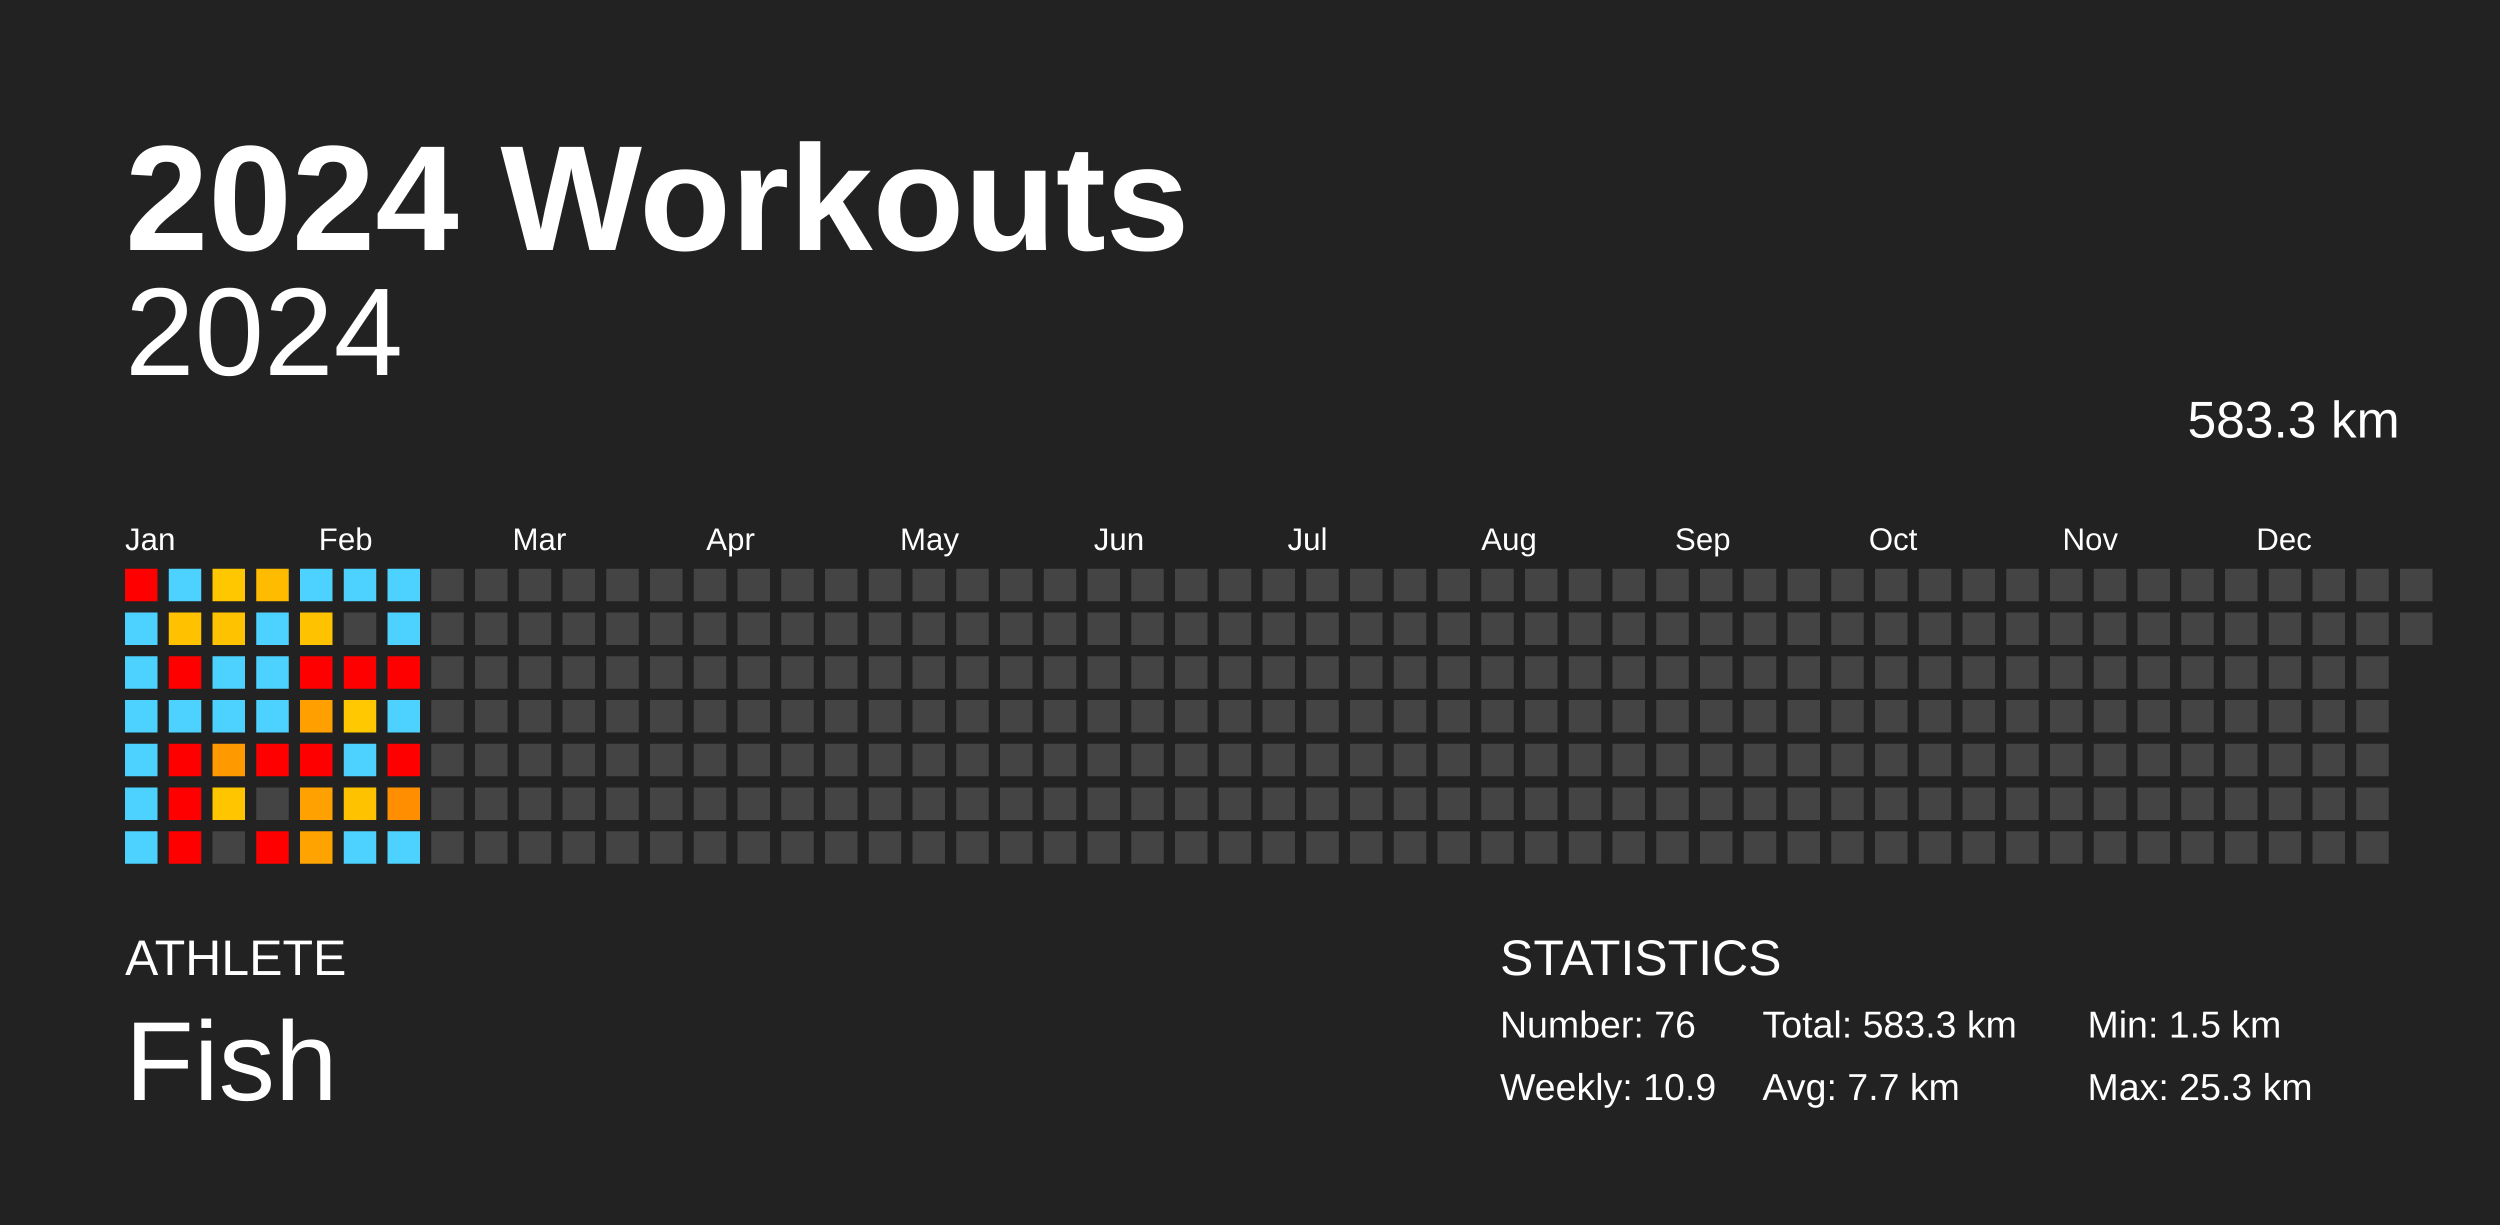
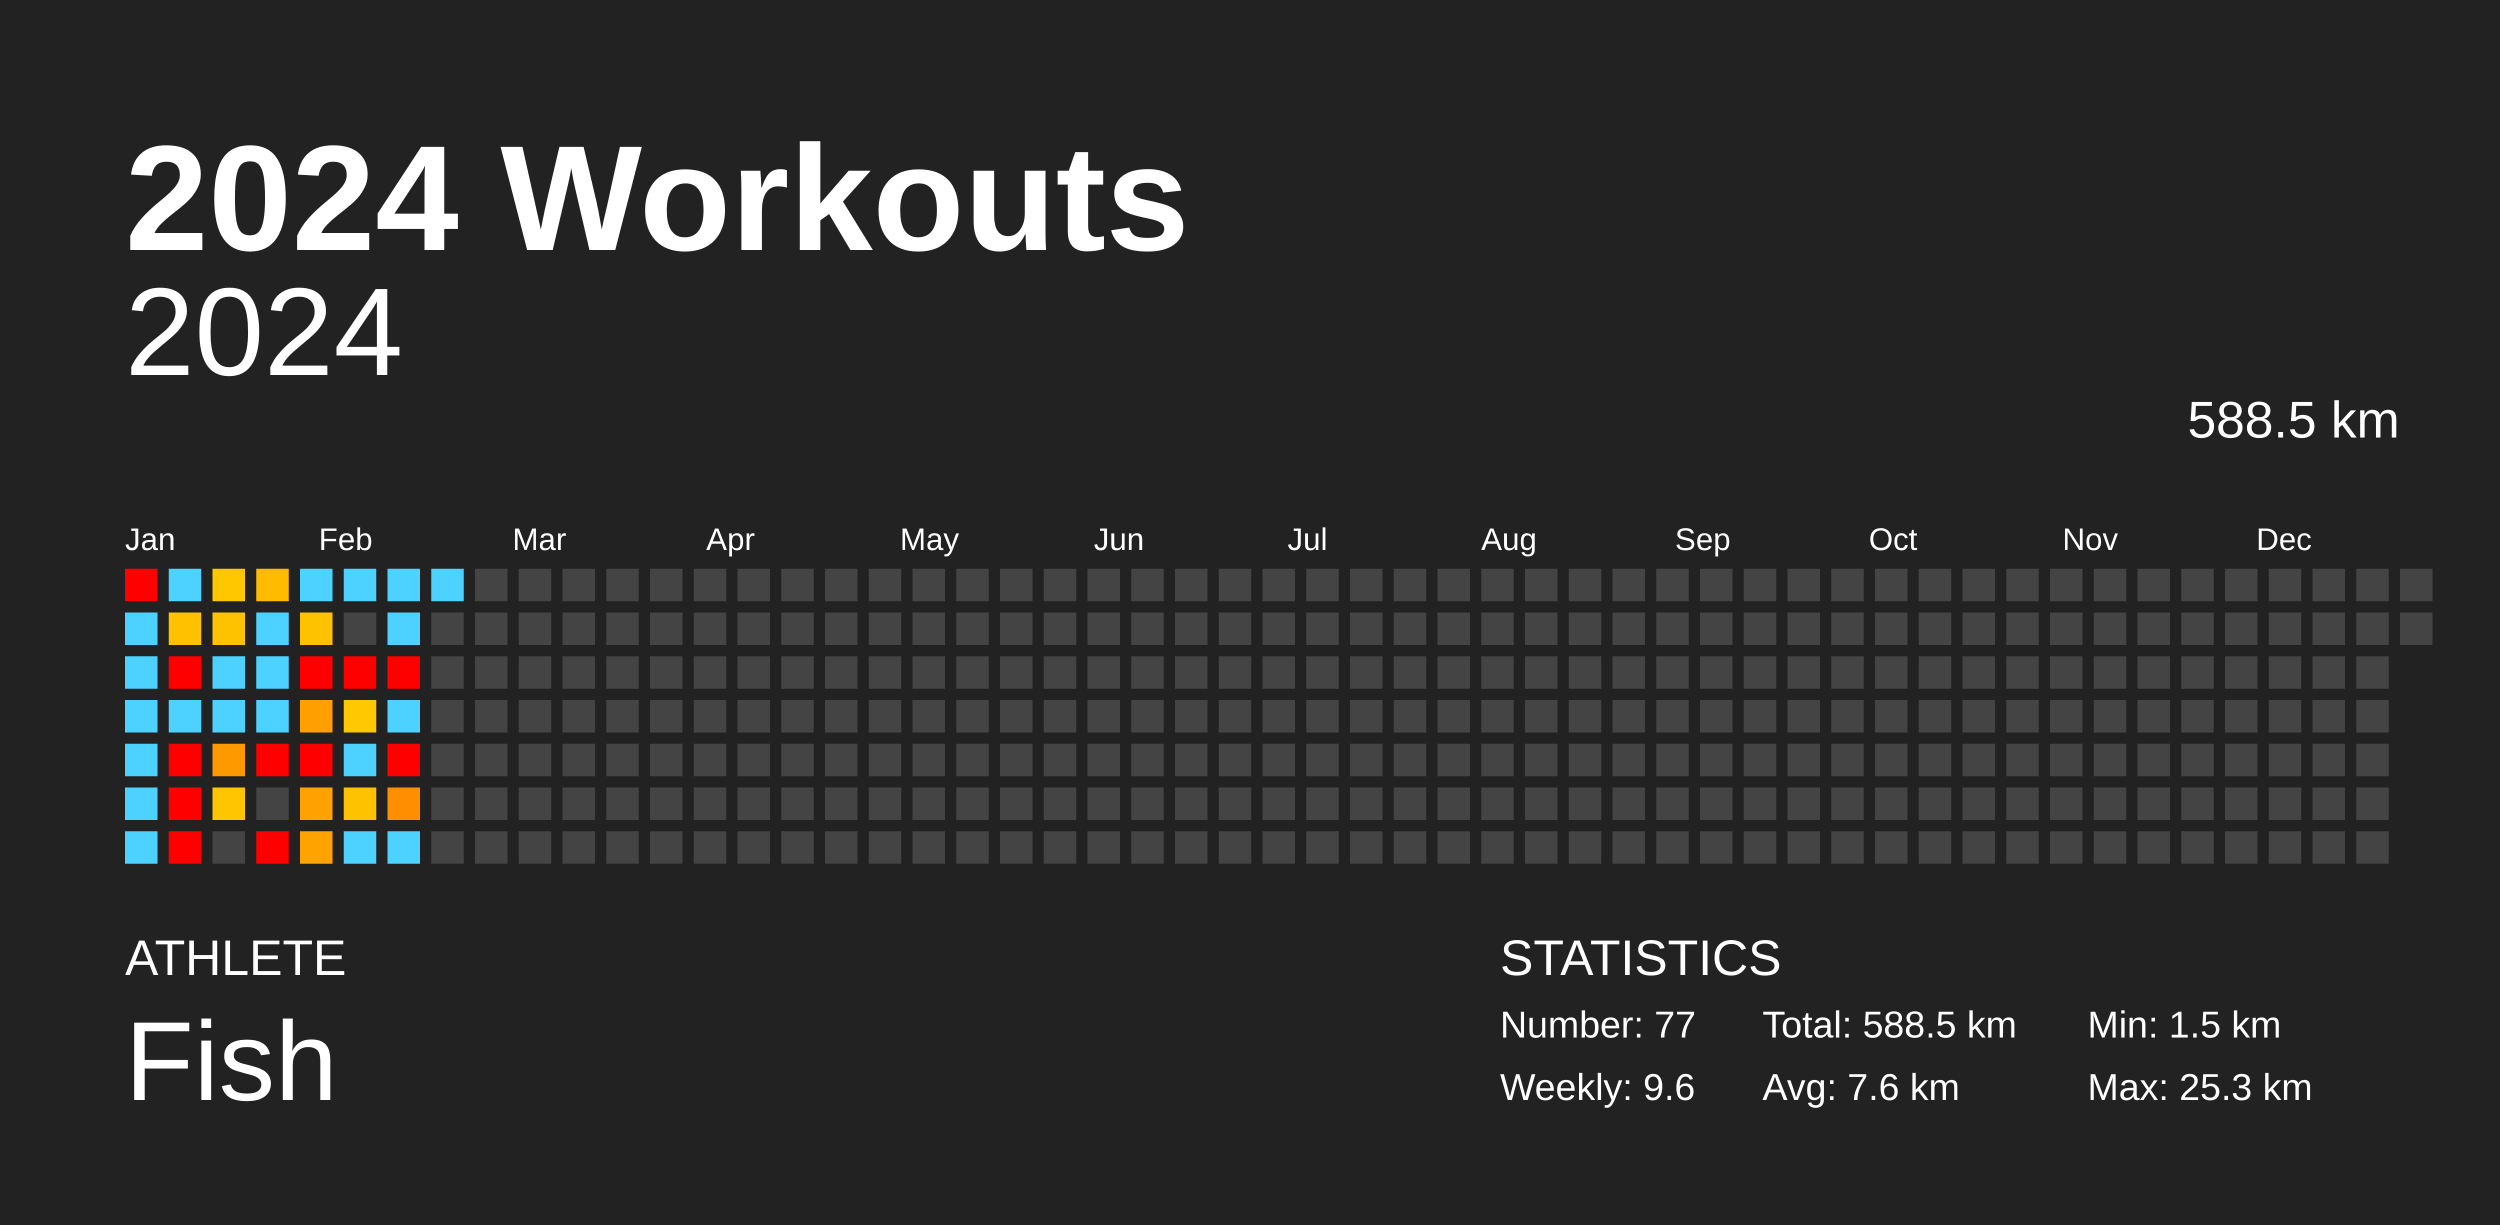
<svg xmlns="http://www.w3.org/2000/svg" baseProfile="full" height="98mm" version="1.1" viewBox="0,0,200,98" width="200mm">
  <defs />
  <rect fill="#222222" height="98" width="200" x="0" y="0" />
  <text fill="#FFFFFF" style="font-size:12px; font-family:Arial; font-weight:bold;" x="10" y="20">2024 Workouts</text>
  <text fill="#FFFFFF" style="font-size:4px; font-family:Arial" x="10" y="78">ATHLETE</text>
  <text fill="#FFFFFF" style="font-size:9px; font-family:Arial" x="10" y="88">Fish</text>
  <text fill="#FFFFFF" style="font-size:4px; font-family:Arial" x="120" y="78">STATISTICS</text>
-   <text fill="#FFFFFF" style="font-size:3px; font-family:Arial" x="120" y="83">Number: 76</text>
-   <text fill="#FFFFFF" style="font-size:3px; font-family:Arial" x="120" y="88">Weekly: 10.9</text>
-   <text fill="#FFFFFF" style="font-size:3px; font-family:Arial" x="141" y="83">Total: 583.3 km</text>
-   <text fill="#FFFFFF" style="font-size:3px; font-family:Arial" x="141" y="88">Avg: 7.7 km</text>
+   <text fill="#FFFFFF" style="font-size:3px; font-family:Arial" x="120" y="83">Number: 77</text>
+   <text fill="#FFFFFF" style="font-size:3px; font-family:Arial" x="120" y="88">Weekly: 9.6</text>
+   <text fill="#FFFFFF" style="font-size:3px; font-family:Arial" x="141" y="83">Total: 588.5 km</text>
+   <text fill="#FFFFFF" style="font-size:3px; font-family:Arial" x="141" y="88">Avg: 7.6 km</text>
  <text fill="#FFFFFF" style="font-size:3px; font-family:Arial" x="167" y="83">Min: 1.5 km</text>
  <text fill="#FFFFFF" style="font-size:3px; font-family:Arial" x="167" y="88">Max: 25.3 km</text>
  <text alignment-baseline="hanging" fill="#FFFFFF" style="font-size:10.0px; font-family:Arial;" x="10" y="30">2024</text>
-   <text alignment-baseline="hanging" fill="#FFFFFF" style="font-size:4.125px; font-family:Arial;" x="175" y="35">583.3 km</text>
+   <text alignment-baseline="hanging" fill="#FFFFFF" style="font-size:4.125px; font-family:Arial;" x="175" y="35">588.5 km</text>
  <text fill="#FFFFFF" style="font-size:2.5px; font-family:Arial" x="10.0" y="44">Jan</text>
  <text fill="#FFFFFF" style="font-size:2.5px; font-family:Arial" x="25.5" y="44">Feb</text>
  <text fill="#FFFFFF" style="font-size:2.5px; font-family:Arial" x="41.0" y="44">Mar</text>
  <text fill="#FFFFFF" style="font-size:2.5px; font-family:Arial" x="56.5" y="44">Apr</text>
  <text fill="#FFFFFF" style="font-size:2.5px; font-family:Arial" x="72.0" y="44">May</text>
  <text fill="#FFFFFF" style="font-size:2.5px; font-family:Arial" x="87.5" y="44">Jun</text>
  <text fill="#FFFFFF" style="font-size:2.5px; font-family:Arial" x="103.0" y="44">Jul</text>
  <text fill="#FFFFFF" style="font-size:2.5px; font-family:Arial" x="118.5" y="44">Aug</text>
  <text fill="#FFFFFF" style="font-size:2.5px; font-family:Arial" x="134.0" y="44">Sep</text>
  <text fill="#FFFFFF" style="font-size:2.5px; font-family:Arial" x="149.5" y="44">Oct</text>
  <text fill="#FFFFFF" style="font-size:2.5px; font-family:Arial" x="165.0" y="44">Nov</text>
  <text fill="#FFFFFF" style="font-size:2.5px; font-family:Arial" x="180.5" y="44">Dec</text>
  <rect fill="red" height="2.6" width="2.6" x="10.0" y="45.5" />
  <rect fill="#4dd2ff" height="2.6" width="2.6" x="10.0" y="49.0" />
  <rect fill="#4dd2ff" height="2.6" width="2.6" x="10.0" y="52.5" />
  <rect fill="#4dd2ff" height="2.6" width="2.6" x="10.0" y="56.0" />
  <rect fill="#4dd2ff" height="2.6" width="2.6" x="10.0" y="59.5" />
  <rect fill="#4dd2ff" height="2.6" width="2.6" x="10.0" y="63.0" />
  <rect fill="#4dd2ff" height="2.6" width="2.6" x="10.0" y="66.5" />
  <rect fill="#4dd2ff" height="2.6" width="2.6" x="13.5" y="45.5" />
  <rect fill="#ffc100" height="2.6" width="2.6" x="13.5" y="49.0" />
  <rect fill="red" height="2.6" width="2.6" x="13.5" y="52.5" />
  <rect fill="#4dd2ff" height="2.6" width="2.6" x="13.5" y="56.0" />
  <rect fill="red" height="2.6" width="2.6" x="13.5" y="59.5" />
  <rect fill="red" height="2.6" width="2.6" x="13.5" y="63.0" />
  <rect fill="red" height="2.6" width="2.6" x="13.5" y="66.5" />
  <rect fill="#ffc700" height="2.6" width="2.6" x="17.0" y="45.5" />
  <rect fill="#ffc200" height="2.6" width="2.6" x="17.0" y="49.0" />
  <rect fill="#4dd2ff" height="2.6" width="2.6" x="17.0" y="52.5" />
  <rect fill="#4dd2ff" height="2.6" width="2.6" x="17.0" y="56.0" />
  <rect fill="#ff9900" height="2.6" width="2.6" x="17.0" y="59.5" />
  <rect fill="#ffc600" height="2.6" width="2.6" x="17.0" y="63.0" />
  <rect fill="#444444" height="2.6" width="2.6" x="17.0" y="66.5" />
  <rect fill="#ffbb00" height="2.6" width="2.6" x="20.5" y="45.5" />
  <rect fill="#4dd2ff" height="2.6" width="2.6" x="20.5" y="49.0" />
  <rect fill="#4dd2ff" height="2.6" width="2.6" x="20.5" y="52.5" />
  <rect fill="#4dd2ff" height="2.6" width="2.6" x="20.5" y="56.0" />
  <rect fill="red" height="2.6" width="2.6" x="20.5" y="59.5" />
  <rect fill="#444444" height="2.6" width="2.6" x="20.5" y="63.0" />
  <rect fill="red" height="2.6" width="2.6" x="20.5" y="66.5" />
  <rect fill="#4dd2ff" height="2.6" width="2.6" x="24.0" y="45.5" />
  <rect fill="#ffc200" height="2.6" width="2.6" x="24.0" y="49.0" />
  <rect fill="red" height="2.6" width="2.6" x="24.0" y="52.5" />
  <rect fill="#ffa000" height="2.6" width="2.6" x="24.0" y="56.0" />
  <rect fill="red" height="2.6" width="2.6" x="24.0" y="59.5" />
  <rect fill="#ffa100" height="2.6" width="2.6" x="24.0" y="63.0" />
  <rect fill="#ffa300" height="2.6" width="2.6" x="24.0" y="66.5" />
  <rect fill="#4dd2ff" height="2.6" width="2.6" x="27.5" y="45.5" />
  <rect fill="#444444" height="2.6" width="2.6" x="27.5" y="49.0" />
  <rect fill="red" height="2.6" width="2.6" x="27.5" y="52.5" />
  <rect fill="#ffc800" height="2.6" width="2.6" x="27.5" y="56.0" />
  <rect fill="#4dd2ff" height="2.6" width="2.6" x="27.5" y="59.5" />
  <rect fill="#ffc200" height="2.6" width="2.6" x="27.5" y="63.0" />
  <rect fill="#4dd2ff" height="2.6" width="2.6" x="27.5" y="66.5" />
  <rect fill="#4dd2ff" height="2.6" width="2.6" x="31.0" y="45.5" />
  <rect fill="#4dd2ff" height="2.6" width="2.6" x="31.0" y="49.0" />
  <rect fill="red" height="2.6" width="2.6" x="31.0" y="52.5" />
  <rect fill="#4dd2ff" height="2.6" width="2.6" x="31.0" y="56.0" />
  <rect fill="red" height="2.6" width="2.6" x="31.0" y="59.5" />
  <rect fill="#ff8f00" height="2.6" width="2.6" x="31.0" y="63.0" />
  <rect fill="#4dd2ff" height="2.6" width="2.6" x="31.0" y="66.5" />
-   <rect fill="#444444" height="2.6" width="2.6" x="34.5" y="45.5" />
+   <rect fill="#4dd2ff" height="2.6" width="2.6" x="34.5" y="45.5" />
  <rect fill="#444444" height="2.6" width="2.6" x="34.5" y="49.0" />
  <rect fill="#444444" height="2.6" width="2.6" x="34.5" y="52.5" />
  <rect fill="#444444" height="2.6" width="2.6" x="34.5" y="56.0" />
  <rect fill="#444444" height="2.6" width="2.6" x="34.5" y="59.5" />
  <rect fill="#444444" height="2.6" width="2.6" x="34.5" y="63.0" />
  <rect fill="#444444" height="2.6" width="2.6" x="34.5" y="66.5" />
  <rect fill="#444444" height="2.6" width="2.6" x="38.0" y="45.5" />
  <rect fill="#444444" height="2.6" width="2.6" x="38.0" y="49.0" />
  <rect fill="#444444" height="2.6" width="2.6" x="38.0" y="52.5" />
  <rect fill="#444444" height="2.6" width="2.6" x="38.0" y="56.0" />
  <rect fill="#444444" height="2.6" width="2.6" x="38.0" y="59.5" />
  <rect fill="#444444" height="2.6" width="2.6" x="38.0" y="63.0" />
  <rect fill="#444444" height="2.6" width="2.6" x="38.0" y="66.5" />
  <rect fill="#444444" height="2.6" width="2.6" x="41.5" y="45.5" />
  <rect fill="#444444" height="2.6" width="2.6" x="41.5" y="49.0" />
  <rect fill="#444444" height="2.6" width="2.6" x="41.5" y="52.5" />
  <rect fill="#444444" height="2.6" width="2.6" x="41.5" y="56.0" />
  <rect fill="#444444" height="2.6" width="2.6" x="41.5" y="59.5" />
  <rect fill="#444444" height="2.6" width="2.6" x="41.5" y="63.0" />
  <rect fill="#444444" height="2.6" width="2.6" x="41.5" y="66.5" />
  <rect fill="#444444" height="2.6" width="2.6" x="45.0" y="45.5" />
  <rect fill="#444444" height="2.6" width="2.6" x="45.0" y="49.0" />
  <rect fill="#444444" height="2.6" width="2.6" x="45.0" y="52.5" />
  <rect fill="#444444" height="2.6" width="2.6" x="45.0" y="56.0" />
  <rect fill="#444444" height="2.6" width="2.6" x="45.0" y="59.5" />
  <rect fill="#444444" height="2.6" width="2.6" x="45.0" y="63.0" />
  <rect fill="#444444" height="2.6" width="2.6" x="45.0" y="66.5" />
  <rect fill="#444444" height="2.6" width="2.6" x="48.5" y="45.5" />
  <rect fill="#444444" height="2.6" width="2.6" x="48.5" y="49.0" />
  <rect fill="#444444" height="2.6" width="2.6" x="48.5" y="52.5" />
  <rect fill="#444444" height="2.6" width="2.6" x="48.5" y="56.0" />
  <rect fill="#444444" height="2.6" width="2.6" x="48.5" y="59.5" />
  <rect fill="#444444" height="2.6" width="2.6" x="48.5" y="63.0" />
  <rect fill="#444444" height="2.6" width="2.6" x="48.5" y="66.5" />
  <rect fill="#444444" height="2.6" width="2.6" x="52.0" y="45.5" />
  <rect fill="#444444" height="2.6" width="2.6" x="52.0" y="49.0" />
  <rect fill="#444444" height="2.6" width="2.6" x="52.0" y="52.5" />
  <rect fill="#444444" height="2.6" width="2.6" x="52.0" y="56.0" />
  <rect fill="#444444" height="2.6" width="2.6" x="52.0" y="59.5" />
  <rect fill="#444444" height="2.6" width="2.6" x="52.0" y="63.0" />
  <rect fill="#444444" height="2.6" width="2.6" x="52.0" y="66.5" />
  <rect fill="#444444" height="2.6" width="2.6" x="55.5" y="45.5" />
  <rect fill="#444444" height="2.6" width="2.6" x="55.5" y="49.0" />
  <rect fill="#444444" height="2.6" width="2.6" x="55.5" y="52.5" />
  <rect fill="#444444" height="2.6" width="2.6" x="55.5" y="56.0" />
  <rect fill="#444444" height="2.6" width="2.6" x="55.5" y="59.5" />
  <rect fill="#444444" height="2.6" width="2.6" x="55.5" y="63.0" />
  <rect fill="#444444" height="2.6" width="2.6" x="55.5" y="66.5" />
  <rect fill="#444444" height="2.6" width="2.6" x="59.0" y="45.5" />
  <rect fill="#444444" height="2.6" width="2.6" x="59.0" y="49.0" />
  <rect fill="#444444" height="2.6" width="2.6" x="59.0" y="52.5" />
  <rect fill="#444444" height="2.6" width="2.6" x="59.0" y="56.0" />
  <rect fill="#444444" height="2.6" width="2.6" x="59.0" y="59.5" />
  <rect fill="#444444" height="2.6" width="2.6" x="59.0" y="63.0" />
  <rect fill="#444444" height="2.6" width="2.6" x="59.0" y="66.5" />
  <rect fill="#444444" height="2.6" width="2.6" x="62.5" y="45.5" />
  <rect fill="#444444" height="2.6" width="2.6" x="62.5" y="49.0" />
  <rect fill="#444444" height="2.6" width="2.6" x="62.5" y="52.5" />
  <rect fill="#444444" height="2.6" width="2.6" x="62.5" y="56.0" />
  <rect fill="#444444" height="2.6" width="2.6" x="62.5" y="59.5" />
  <rect fill="#444444" height="2.6" width="2.6" x="62.5" y="63.0" />
  <rect fill="#444444" height="2.6" width="2.6" x="62.5" y="66.5" />
  <rect fill="#444444" height="2.6" width="2.6" x="66.0" y="45.5" />
  <rect fill="#444444" height="2.6" width="2.6" x="66.0" y="49.0" />
  <rect fill="#444444" height="2.6" width="2.6" x="66.0" y="52.5" />
  <rect fill="#444444" height="2.6" width="2.6" x="66.0" y="56.0" />
  <rect fill="#444444" height="2.6" width="2.6" x="66.0" y="59.5" />
  <rect fill="#444444" height="2.6" width="2.6" x="66.0" y="63.0" />
  <rect fill="#444444" height="2.6" width="2.6" x="66.0" y="66.5" />
  <rect fill="#444444" height="2.6" width="2.6" x="69.5" y="45.5" />
  <rect fill="#444444" height="2.6" width="2.6" x="69.5" y="49.0" />
  <rect fill="#444444" height="2.6" width="2.6" x="69.5" y="52.5" />
  <rect fill="#444444" height="2.6" width="2.6" x="69.5" y="56.0" />
  <rect fill="#444444" height="2.6" width="2.6" x="69.5" y="59.5" />
  <rect fill="#444444" height="2.6" width="2.6" x="69.5" y="63.0" />
  <rect fill="#444444" height="2.6" width="2.6" x="69.5" y="66.5" />
  <rect fill="#444444" height="2.6" width="2.6" x="73.0" y="45.5" />
  <rect fill="#444444" height="2.6" width="2.6" x="73.0" y="49.0" />
  <rect fill="#444444" height="2.6" width="2.6" x="73.0" y="52.5" />
  <rect fill="#444444" height="2.6" width="2.6" x="73.0" y="56.0" />
  <rect fill="#444444" height="2.6" width="2.6" x="73.0" y="59.5" />
  <rect fill="#444444" height="2.6" width="2.6" x="73.0" y="63.0" />
  <rect fill="#444444" height="2.6" width="2.6" x="73.0" y="66.5" />
  <rect fill="#444444" height="2.6" width="2.6" x="76.5" y="45.5" />
  <rect fill="#444444" height="2.6" width="2.6" x="76.5" y="49.0" />
  <rect fill="#444444" height="2.6" width="2.6" x="76.5" y="52.5" />
  <rect fill="#444444" height="2.6" width="2.6" x="76.5" y="56.0" />
  <rect fill="#444444" height="2.6" width="2.6" x="76.5" y="59.5" />
  <rect fill="#444444" height="2.6" width="2.6" x="76.5" y="63.0" />
  <rect fill="#444444" height="2.6" width="2.6" x="76.5" y="66.5" />
  <rect fill="#444444" height="2.6" width="2.6" x="80.0" y="45.5" />
  <rect fill="#444444" height="2.6" width="2.6" x="80.0" y="49.0" />
  <rect fill="#444444" height="2.6" width="2.6" x="80.0" y="52.5" />
  <rect fill="#444444" height="2.6" width="2.6" x="80.0" y="56.0" />
  <rect fill="#444444" height="2.6" width="2.6" x="80.0" y="59.5" />
  <rect fill="#444444" height="2.6" width="2.6" x="80.0" y="63.0" />
  <rect fill="#444444" height="2.6" width="2.6" x="80.0" y="66.5" />
  <rect fill="#444444" height="2.6" width="2.6" x="83.5" y="45.5" />
  <rect fill="#444444" height="2.6" width="2.6" x="83.5" y="49.0" />
  <rect fill="#444444" height="2.6" width="2.6" x="83.5" y="52.5" />
  <rect fill="#444444" height="2.6" width="2.6" x="83.5" y="56.0" />
  <rect fill="#444444" height="2.6" width="2.6" x="83.5" y="59.5" />
  <rect fill="#444444" height="2.6" width="2.6" x="83.5" y="63.0" />
  <rect fill="#444444" height="2.6" width="2.6" x="83.5" y="66.5" />
  <rect fill="#444444" height="2.6" width="2.6" x="87.0" y="45.5" />
  <rect fill="#444444" height="2.6" width="2.6" x="87.0" y="49.0" />
  <rect fill="#444444" height="2.6" width="2.6" x="87.0" y="52.5" />
  <rect fill="#444444" height="2.6" width="2.6" x="87.0" y="56.0" />
  <rect fill="#444444" height="2.6" width="2.6" x="87.0" y="59.5" />
  <rect fill="#444444" height="2.6" width="2.6" x="87.0" y="63.0" />
  <rect fill="#444444" height="2.6" width="2.6" x="87.0" y="66.5" />
  <rect fill="#444444" height="2.6" width="2.6" x="90.5" y="45.5" />
  <rect fill="#444444" height="2.6" width="2.6" x="90.5" y="49.0" />
  <rect fill="#444444" height="2.6" width="2.6" x="90.5" y="52.5" />
  <rect fill="#444444" height="2.6" width="2.6" x="90.5" y="56.0" />
  <rect fill="#444444" height="2.6" width="2.6" x="90.5" y="59.5" />
  <rect fill="#444444" height="2.6" width="2.6" x="90.5" y="63.0" />
  <rect fill="#444444" height="2.6" width="2.6" x="90.5" y="66.5" />
  <rect fill="#444444" height="2.6" width="2.6" x="94.0" y="45.5" />
  <rect fill="#444444" height="2.6" width="2.6" x="94.0" y="49.0" />
  <rect fill="#444444" height="2.6" width="2.6" x="94.0" y="52.5" />
  <rect fill="#444444" height="2.6" width="2.6" x="94.0" y="56.0" />
  <rect fill="#444444" height="2.6" width="2.6" x="94.0" y="59.5" />
  <rect fill="#444444" height="2.6" width="2.6" x="94.0" y="63.0" />
  <rect fill="#444444" height="2.6" width="2.6" x="94.0" y="66.5" />
  <rect fill="#444444" height="2.6" width="2.6" x="97.5" y="45.5" />
  <rect fill="#444444" height="2.6" width="2.6" x="97.5" y="49.0" />
  <rect fill="#444444" height="2.6" width="2.6" x="97.5" y="52.5" />
  <rect fill="#444444" height="2.6" width="2.6" x="97.5" y="56.0" />
  <rect fill="#444444" height="2.6" width="2.6" x="97.5" y="59.5" />
  <rect fill="#444444" height="2.6" width="2.6" x="97.5" y="63.0" />
  <rect fill="#444444" height="2.6" width="2.6" x="97.5" y="66.5" />
  <rect fill="#444444" height="2.6" width="2.6" x="101.0" y="45.5" />
  <rect fill="#444444" height="2.6" width="2.6" x="101.0" y="49.0" />
  <rect fill="#444444" height="2.6" width="2.6" x="101.0" y="52.5" />
  <rect fill="#444444" height="2.6" width="2.6" x="101.0" y="56.0" />
  <rect fill="#444444" height="2.6" width="2.6" x="101.0" y="59.5" />
  <rect fill="#444444" height="2.6" width="2.6" x="101.0" y="63.0" />
  <rect fill="#444444" height="2.6" width="2.6" x="101.0" y="66.5" />
  <rect fill="#444444" height="2.6" width="2.6" x="104.5" y="45.5" />
  <rect fill="#444444" height="2.6" width="2.6" x="104.5" y="49.0" />
  <rect fill="#444444" height="2.6" width="2.6" x="104.5" y="52.5" />
  <rect fill="#444444" height="2.6" width="2.6" x="104.5" y="56.0" />
  <rect fill="#444444" height="2.6" width="2.6" x="104.5" y="59.5" />
  <rect fill="#444444" height="2.6" width="2.6" x="104.5" y="63.0" />
  <rect fill="#444444" height="2.6" width="2.6" x="104.5" y="66.5" />
  <rect fill="#444444" height="2.6" width="2.6" x="108.0" y="45.5" />
  <rect fill="#444444" height="2.6" width="2.6" x="108.0" y="49.0" />
  <rect fill="#444444" height="2.6" width="2.6" x="108.0" y="52.5" />
  <rect fill="#444444" height="2.6" width="2.6" x="108.0" y="56.0" />
  <rect fill="#444444" height="2.6" width="2.6" x="108.0" y="59.5" />
  <rect fill="#444444" height="2.6" width="2.6" x="108.0" y="63.0" />
  <rect fill="#444444" height="2.6" width="2.6" x="108.0" y="66.5" />
  <rect fill="#444444" height="2.6" width="2.6" x="111.5" y="45.5" />
  <rect fill="#444444" height="2.6" width="2.6" x="111.5" y="49.0" />
  <rect fill="#444444" height="2.6" width="2.6" x="111.5" y="52.5" />
  <rect fill="#444444" height="2.6" width="2.6" x="111.5" y="56.0" />
  <rect fill="#444444" height="2.6" width="2.6" x="111.5" y="59.5" />
  <rect fill="#444444" height="2.6" width="2.6" x="111.5" y="63.0" />
  <rect fill="#444444" height="2.6" width="2.6" x="111.5" y="66.5" />
  <rect fill="#444444" height="2.6" width="2.6" x="115.0" y="45.5" />
  <rect fill="#444444" height="2.6" width="2.6" x="115.0" y="49.0" />
  <rect fill="#444444" height="2.6" width="2.6" x="115.0" y="52.5" />
  <rect fill="#444444" height="2.6" width="2.6" x="115.0" y="56.0" />
  <rect fill="#444444" height="2.6" width="2.6" x="115.0" y="59.5" />
  <rect fill="#444444" height="2.6" width="2.6" x="115.0" y="63.0" />
  <rect fill="#444444" height="2.6" width="2.6" x="115.0" y="66.5" />
  <rect fill="#444444" height="2.6" width="2.6" x="118.5" y="45.5" />
  <rect fill="#444444" height="2.6" width="2.6" x="118.5" y="49.0" />
  <rect fill="#444444" height="2.6" width="2.6" x="118.5" y="52.5" />
  <rect fill="#444444" height="2.6" width="2.6" x="118.5" y="56.0" />
  <rect fill="#444444" height="2.6" width="2.6" x="118.5" y="59.5" />
  <rect fill="#444444" height="2.6" width="2.6" x="118.5" y="63.0" />
  <rect fill="#444444" height="2.6" width="2.6" x="118.5" y="66.5" />
  <rect fill="#444444" height="2.6" width="2.6" x="122.0" y="45.5" />
  <rect fill="#444444" height="2.6" width="2.6" x="122.0" y="49.0" />
  <rect fill="#444444" height="2.6" width="2.6" x="122.0" y="52.5" />
  <rect fill="#444444" height="2.6" width="2.6" x="122.0" y="56.0" />
  <rect fill="#444444" height="2.6" width="2.6" x="122.0" y="59.5" />
  <rect fill="#444444" height="2.6" width="2.6" x="122.0" y="63.0" />
  <rect fill="#444444" height="2.6" width="2.6" x="122.0" y="66.5" />
  <rect fill="#444444" height="2.6" width="2.6" x="125.5" y="45.5" />
  <rect fill="#444444" height="2.6" width="2.6" x="125.5" y="49.0" />
  <rect fill="#444444" height="2.6" width="2.6" x="125.5" y="52.5" />
  <rect fill="#444444" height="2.6" width="2.6" x="125.5" y="56.0" />
  <rect fill="#444444" height="2.6" width="2.6" x="125.5" y="59.5" />
  <rect fill="#444444" height="2.6" width="2.6" x="125.5" y="63.0" />
  <rect fill="#444444" height="2.6" width="2.6" x="125.5" y="66.5" />
  <rect fill="#444444" height="2.6" width="2.6" x="129.0" y="45.5" />
  <rect fill="#444444" height="2.6" width="2.6" x="129.0" y="49.0" />
  <rect fill="#444444" height="2.6" width="2.6" x="129.0" y="52.5" />
  <rect fill="#444444" height="2.6" width="2.6" x="129.0" y="56.0" />
  <rect fill="#444444" height="2.6" width="2.6" x="129.0" y="59.5" />
  <rect fill="#444444" height="2.6" width="2.6" x="129.0" y="63.0" />
  <rect fill="#444444" height="2.6" width="2.6" x="129.0" y="66.5" />
  <rect fill="#444444" height="2.6" width="2.6" x="132.5" y="45.5" />
  <rect fill="#444444" height="2.6" width="2.6" x="132.5" y="49.0" />
  <rect fill="#444444" height="2.6" width="2.6" x="132.5" y="52.5" />
  <rect fill="#444444" height="2.6" width="2.6" x="132.5" y="56.0" />
  <rect fill="#444444" height="2.6" width="2.6" x="132.5" y="59.5" />
  <rect fill="#444444" height="2.6" width="2.6" x="132.5" y="63.0" />
  <rect fill="#444444" height="2.6" width="2.6" x="132.5" y="66.5" />
  <rect fill="#444444" height="2.6" width="2.6" x="136.0" y="45.5" />
  <rect fill="#444444" height="2.6" width="2.6" x="136.0" y="49.0" />
  <rect fill="#444444" height="2.6" width="2.6" x="136.0" y="52.5" />
  <rect fill="#444444" height="2.6" width="2.6" x="136.0" y="56.0" />
  <rect fill="#444444" height="2.6" width="2.6" x="136.0" y="59.5" />
  <rect fill="#444444" height="2.6" width="2.6" x="136.0" y="63.0" />
  <rect fill="#444444" height="2.6" width="2.6" x="136.0" y="66.5" />
  <rect fill="#444444" height="2.6" width="2.6" x="139.5" y="45.5" />
  <rect fill="#444444" height="2.6" width="2.6" x="139.5" y="49.0" />
  <rect fill="#444444" height="2.6" width="2.6" x="139.5" y="52.5" />
  <rect fill="#444444" height="2.6" width="2.6" x="139.5" y="56.0" />
  <rect fill="#444444" height="2.6" width="2.6" x="139.5" y="59.5" />
  <rect fill="#444444" height="2.6" width="2.6" x="139.5" y="63.0" />
  <rect fill="#444444" height="2.6" width="2.6" x="139.5" y="66.5" />
  <rect fill="#444444" height="2.6" width="2.6" x="143.0" y="45.5" />
  <rect fill="#444444" height="2.6" width="2.6" x="143.0" y="49.0" />
  <rect fill="#444444" height="2.6" width="2.6" x="143.0" y="52.5" />
  <rect fill="#444444" height="2.6" width="2.6" x="143.0" y="56.0" />
  <rect fill="#444444" height="2.6" width="2.6" x="143.0" y="59.5" />
  <rect fill="#444444" height="2.6" width="2.6" x="143.0" y="63.0" />
  <rect fill="#444444" height="2.6" width="2.6" x="143.0" y="66.5" />
  <rect fill="#444444" height="2.6" width="2.6" x="146.5" y="45.5" />
  <rect fill="#444444" height="2.6" width="2.6" x="146.5" y="49.0" />
  <rect fill="#444444" height="2.6" width="2.6" x="146.5" y="52.5" />
  <rect fill="#444444" height="2.6" width="2.6" x="146.5" y="56.0" />
  <rect fill="#444444" height="2.6" width="2.6" x="146.5" y="59.5" />
  <rect fill="#444444" height="2.6" width="2.6" x="146.5" y="63.0" />
  <rect fill="#444444" height="2.6" width="2.6" x="146.5" y="66.5" />
  <rect fill="#444444" height="2.6" width="2.6" x="150.0" y="45.5" />
  <rect fill="#444444" height="2.6" width="2.6" x="150.0" y="49.0" />
  <rect fill="#444444" height="2.6" width="2.6" x="150.0" y="52.5" />
  <rect fill="#444444" height="2.6" width="2.6" x="150.0" y="56.0" />
  <rect fill="#444444" height="2.6" width="2.6" x="150.0" y="59.5" />
  <rect fill="#444444" height="2.6" width="2.6" x="150.0" y="63.0" />
  <rect fill="#444444" height="2.6" width="2.6" x="150.0" y="66.5" />
  <rect fill="#444444" height="2.6" width="2.6" x="153.5" y="45.5" />
  <rect fill="#444444" height="2.6" width="2.6" x="153.5" y="49.0" />
  <rect fill="#444444" height="2.6" width="2.6" x="153.5" y="52.5" />
  <rect fill="#444444" height="2.6" width="2.6" x="153.5" y="56.0" />
  <rect fill="#444444" height="2.6" width="2.6" x="153.5" y="59.5" />
  <rect fill="#444444" height="2.6" width="2.6" x="153.5" y="63.0" />
  <rect fill="#444444" height="2.6" width="2.6" x="153.5" y="66.5" />
  <rect fill="#444444" height="2.6" width="2.6" x="157.0" y="45.5" />
  <rect fill="#444444" height="2.6" width="2.6" x="157.0" y="49.0" />
  <rect fill="#444444" height="2.6" width="2.6" x="157.0" y="52.5" />
  <rect fill="#444444" height="2.6" width="2.6" x="157.0" y="56.0" />
  <rect fill="#444444" height="2.6" width="2.6" x="157.0" y="59.5" />
  <rect fill="#444444" height="2.6" width="2.6" x="157.0" y="63.0" />
  <rect fill="#444444" height="2.6" width="2.6" x="157.0" y="66.5" />
  <rect fill="#444444" height="2.6" width="2.6" x="160.5" y="45.5" />
  <rect fill="#444444" height="2.6" width="2.6" x="160.5" y="49.0" />
  <rect fill="#444444" height="2.6" width="2.6" x="160.5" y="52.5" />
  <rect fill="#444444" height="2.6" width="2.6" x="160.5" y="56.0" />
  <rect fill="#444444" height="2.6" width="2.6" x="160.5" y="59.5" />
  <rect fill="#444444" height="2.6" width="2.6" x="160.5" y="63.0" />
  <rect fill="#444444" height="2.6" width="2.6" x="160.5" y="66.5" />
  <rect fill="#444444" height="2.6" width="2.6" x="164.0" y="45.5" />
  <rect fill="#444444" height="2.6" width="2.6" x="164.0" y="49.0" />
  <rect fill="#444444" height="2.6" width="2.6" x="164.0" y="52.5" />
  <rect fill="#444444" height="2.6" width="2.6" x="164.0" y="56.0" />
  <rect fill="#444444" height="2.6" width="2.6" x="164.0" y="59.5" />
  <rect fill="#444444" height="2.6" width="2.6" x="164.0" y="63.0" />
  <rect fill="#444444" height="2.6" width="2.6" x="164.0" y="66.5" />
  <rect fill="#444444" height="2.6" width="2.6" x="167.5" y="45.5" />
  <rect fill="#444444" height="2.6" width="2.6" x="167.5" y="49.0" />
  <rect fill="#444444" height="2.6" width="2.6" x="167.5" y="52.5" />
  <rect fill="#444444" height="2.6" width="2.6" x="167.5" y="56.0" />
  <rect fill="#444444" height="2.6" width="2.6" x="167.5" y="59.5" />
  <rect fill="#444444" height="2.6" width="2.6" x="167.5" y="63.0" />
  <rect fill="#444444" height="2.6" width="2.6" x="167.5" y="66.5" />
  <rect fill="#444444" height="2.6" width="2.6" x="171.0" y="45.5" />
  <rect fill="#444444" height="2.6" width="2.6" x="171.0" y="49.0" />
  <rect fill="#444444" height="2.6" width="2.6" x="171.0" y="52.5" />
  <rect fill="#444444" height="2.6" width="2.6" x="171.0" y="56.0" />
  <rect fill="#444444" height="2.6" width="2.6" x="171.0" y="59.5" />
  <rect fill="#444444" height="2.6" width="2.6" x="171.0" y="63.0" />
  <rect fill="#444444" height="2.6" width="2.6" x="171.0" y="66.5" />
  <rect fill="#444444" height="2.6" width="2.6" x="174.5" y="45.5" />
  <rect fill="#444444" height="2.6" width="2.6" x="174.5" y="49.0" />
  <rect fill="#444444" height="2.6" width="2.6" x="174.5" y="52.5" />
  <rect fill="#444444" height="2.6" width="2.6" x="174.5" y="56.0" />
  <rect fill="#444444" height="2.6" width="2.6" x="174.5" y="59.5" />
  <rect fill="#444444" height="2.6" width="2.6" x="174.5" y="63.0" />
  <rect fill="#444444" height="2.6" width="2.6" x="174.5" y="66.5" />
  <rect fill="#444444" height="2.6" width="2.6" x="178.0" y="45.5" />
  <rect fill="#444444" height="2.6" width="2.6" x="178.0" y="49.0" />
  <rect fill="#444444" height="2.6" width="2.6" x="178.0" y="52.5" />
  <rect fill="#444444" height="2.6" width="2.6" x="178.0" y="56.0" />
  <rect fill="#444444" height="2.6" width="2.6" x="178.0" y="59.5" />
  <rect fill="#444444" height="2.6" width="2.6" x="178.0" y="63.0" />
  <rect fill="#444444" height="2.6" width="2.6" x="178.0" y="66.5" />
  <rect fill="#444444" height="2.6" width="2.6" x="181.5" y="45.5" />
  <rect fill="#444444" height="2.6" width="2.6" x="181.5" y="49.0" />
  <rect fill="#444444" height="2.6" width="2.6" x="181.5" y="52.5" />
  <rect fill="#444444" height="2.6" width="2.6" x="181.5" y="56.0" />
  <rect fill="#444444" height="2.6" width="2.6" x="181.5" y="59.5" />
  <rect fill="#444444" height="2.6" width="2.6" x="181.5" y="63.0" />
  <rect fill="#444444" height="2.6" width="2.6" x="181.5" y="66.5" />
  <rect fill="#444444" height="2.6" width="2.6" x="185.0" y="45.5" />
  <rect fill="#444444" height="2.6" width="2.6" x="185.0" y="49.0" />
  <rect fill="#444444" height="2.6" width="2.6" x="185.0" y="52.5" />
  <rect fill="#444444" height="2.6" width="2.6" x="185.0" y="56.0" />
  <rect fill="#444444" height="2.6" width="2.6" x="185.0" y="59.5" />
  <rect fill="#444444" height="2.6" width="2.6" x="185.0" y="63.0" />
  <rect fill="#444444" height="2.6" width="2.6" x="185.0" y="66.5" />
  <rect fill="#444444" height="2.6" width="2.6" x="188.5" y="45.5" />
  <rect fill="#444444" height="2.6" width="2.6" x="188.5" y="49.0" />
  <rect fill="#444444" height="2.6" width="2.6" x="188.5" y="52.5" />
  <rect fill="#444444" height="2.6" width="2.6" x="188.5" y="56.0" />
  <rect fill="#444444" height="2.6" width="2.6" x="188.5" y="59.5" />
  <rect fill="#444444" height="2.6" width="2.6" x="188.5" y="63.0" />
  <rect fill="#444444" height="2.6" width="2.6" x="188.5" y="66.5" />
  <rect fill="#444444" height="2.6" width="2.6" x="192.0" y="45.5" />
  <rect fill="#444444" height="2.6" width="2.6" x="192.0" y="49.0" />
</svg>
